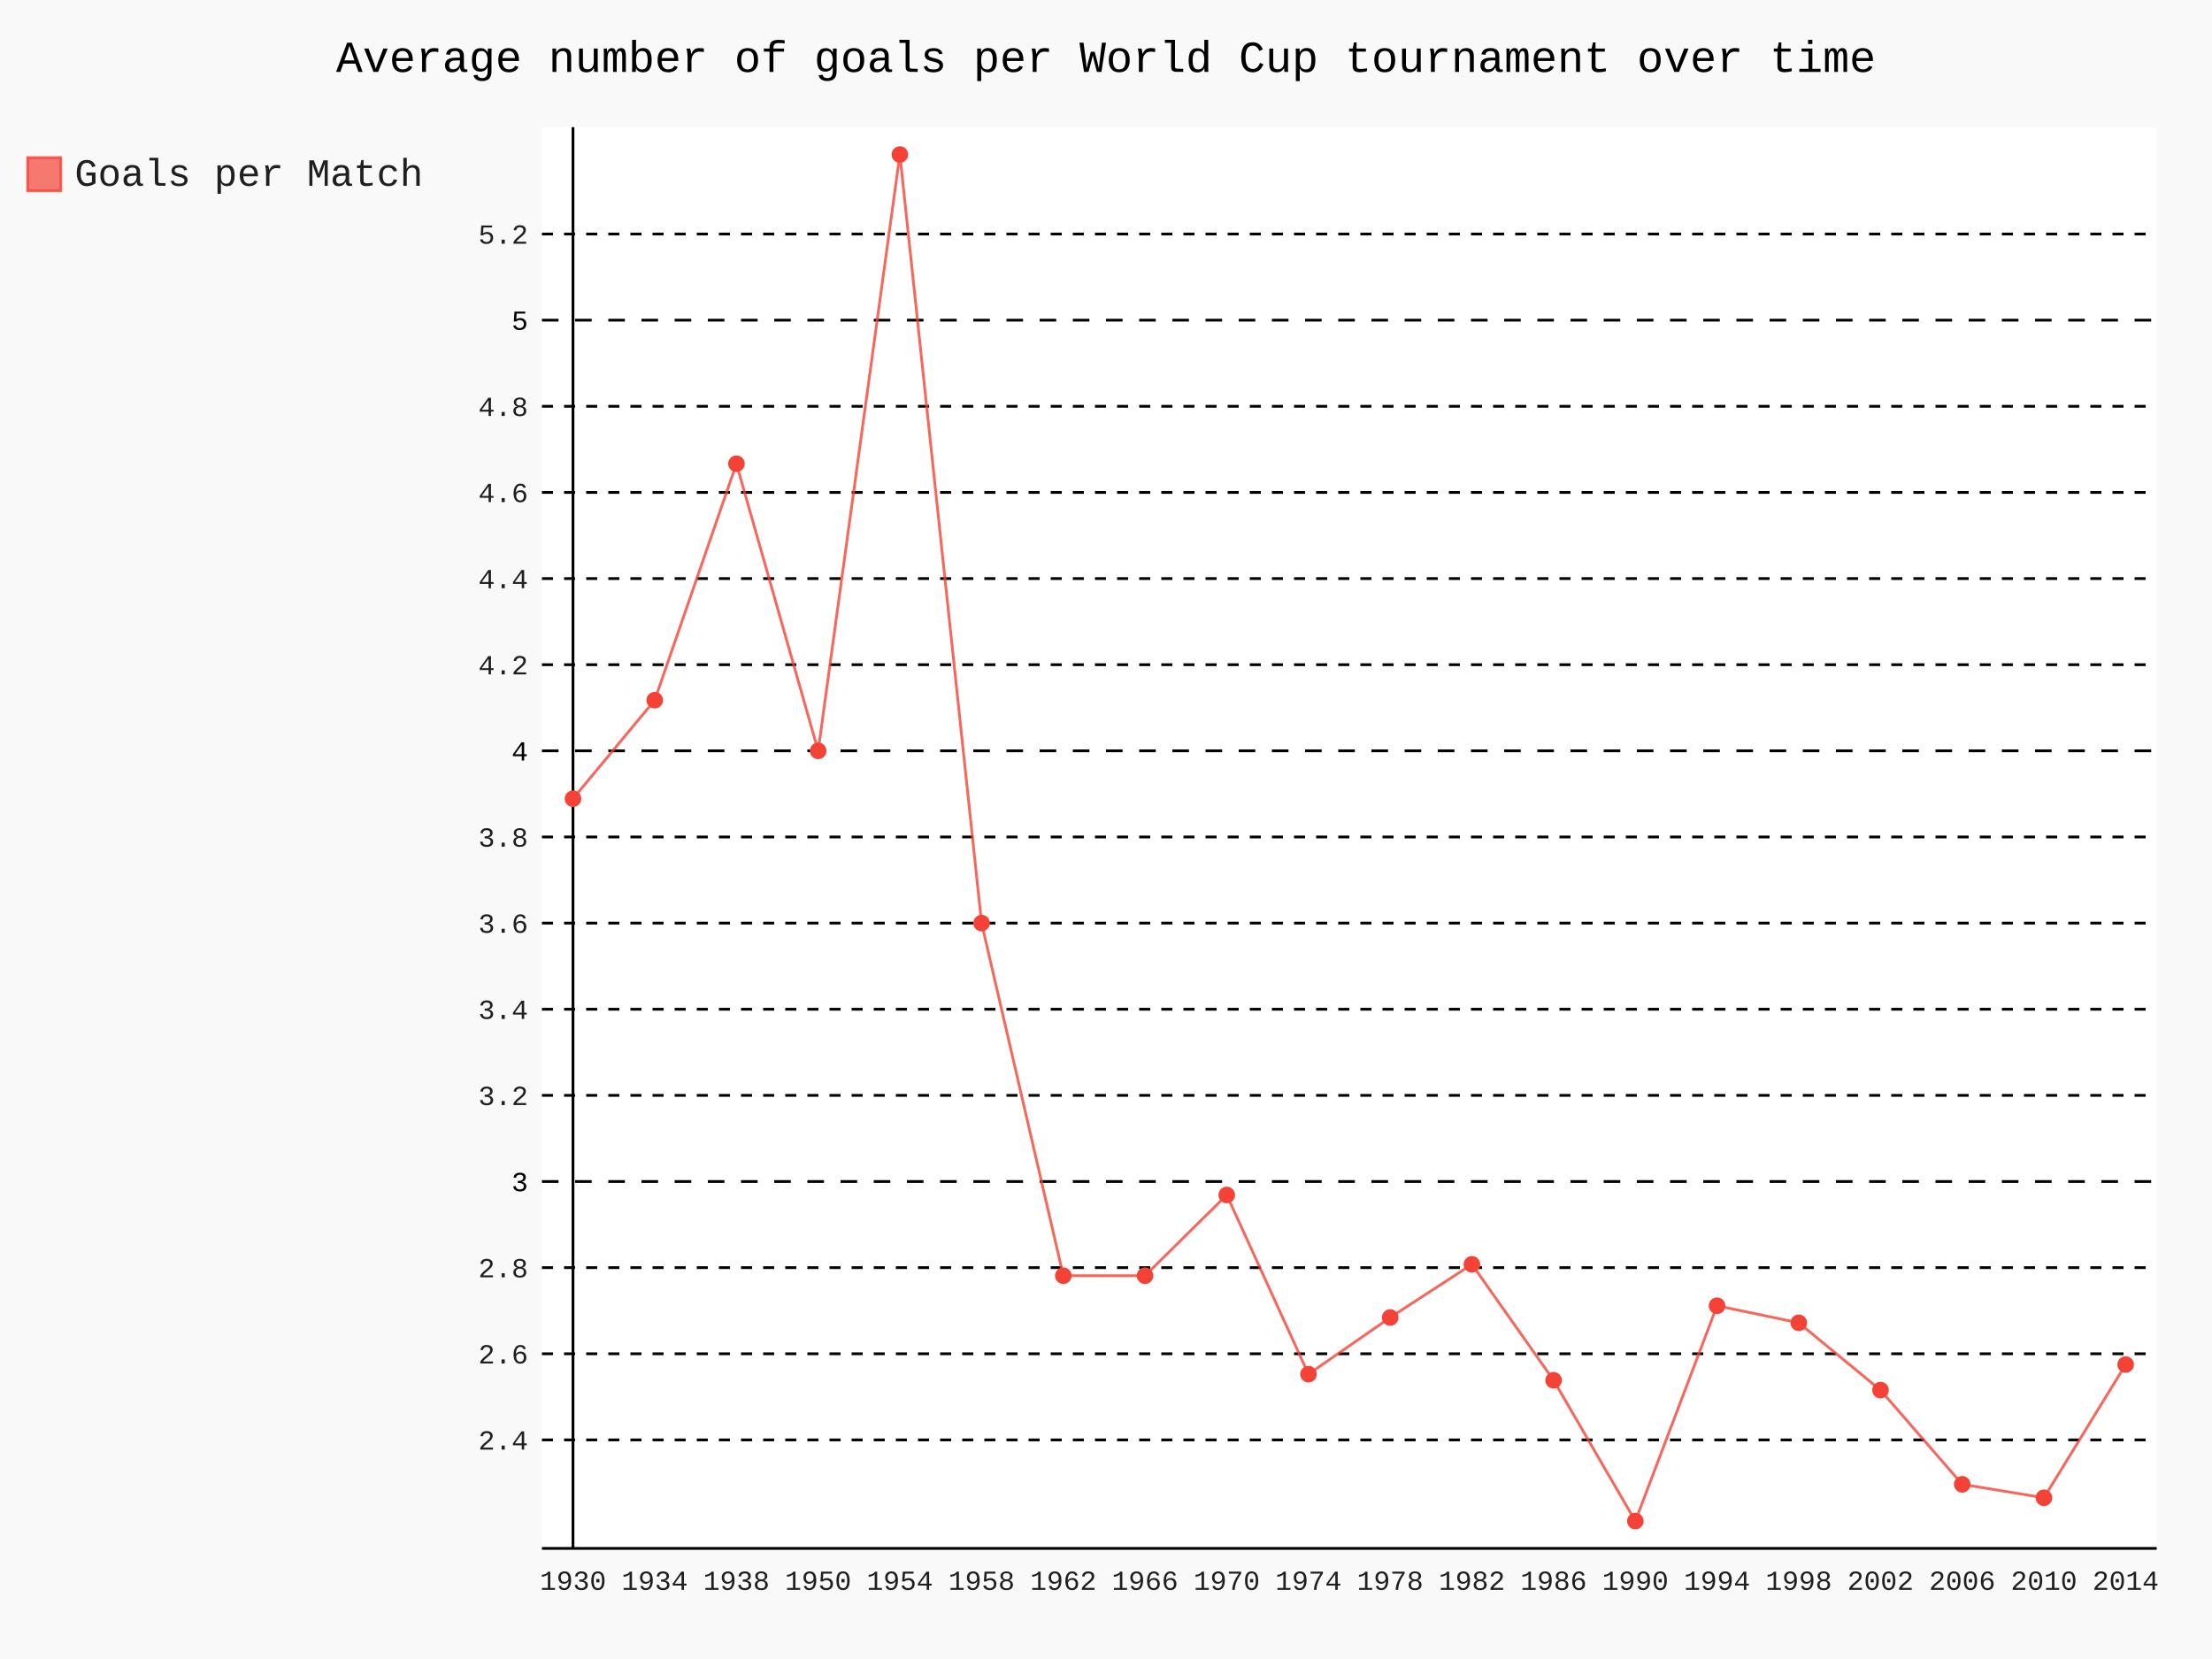
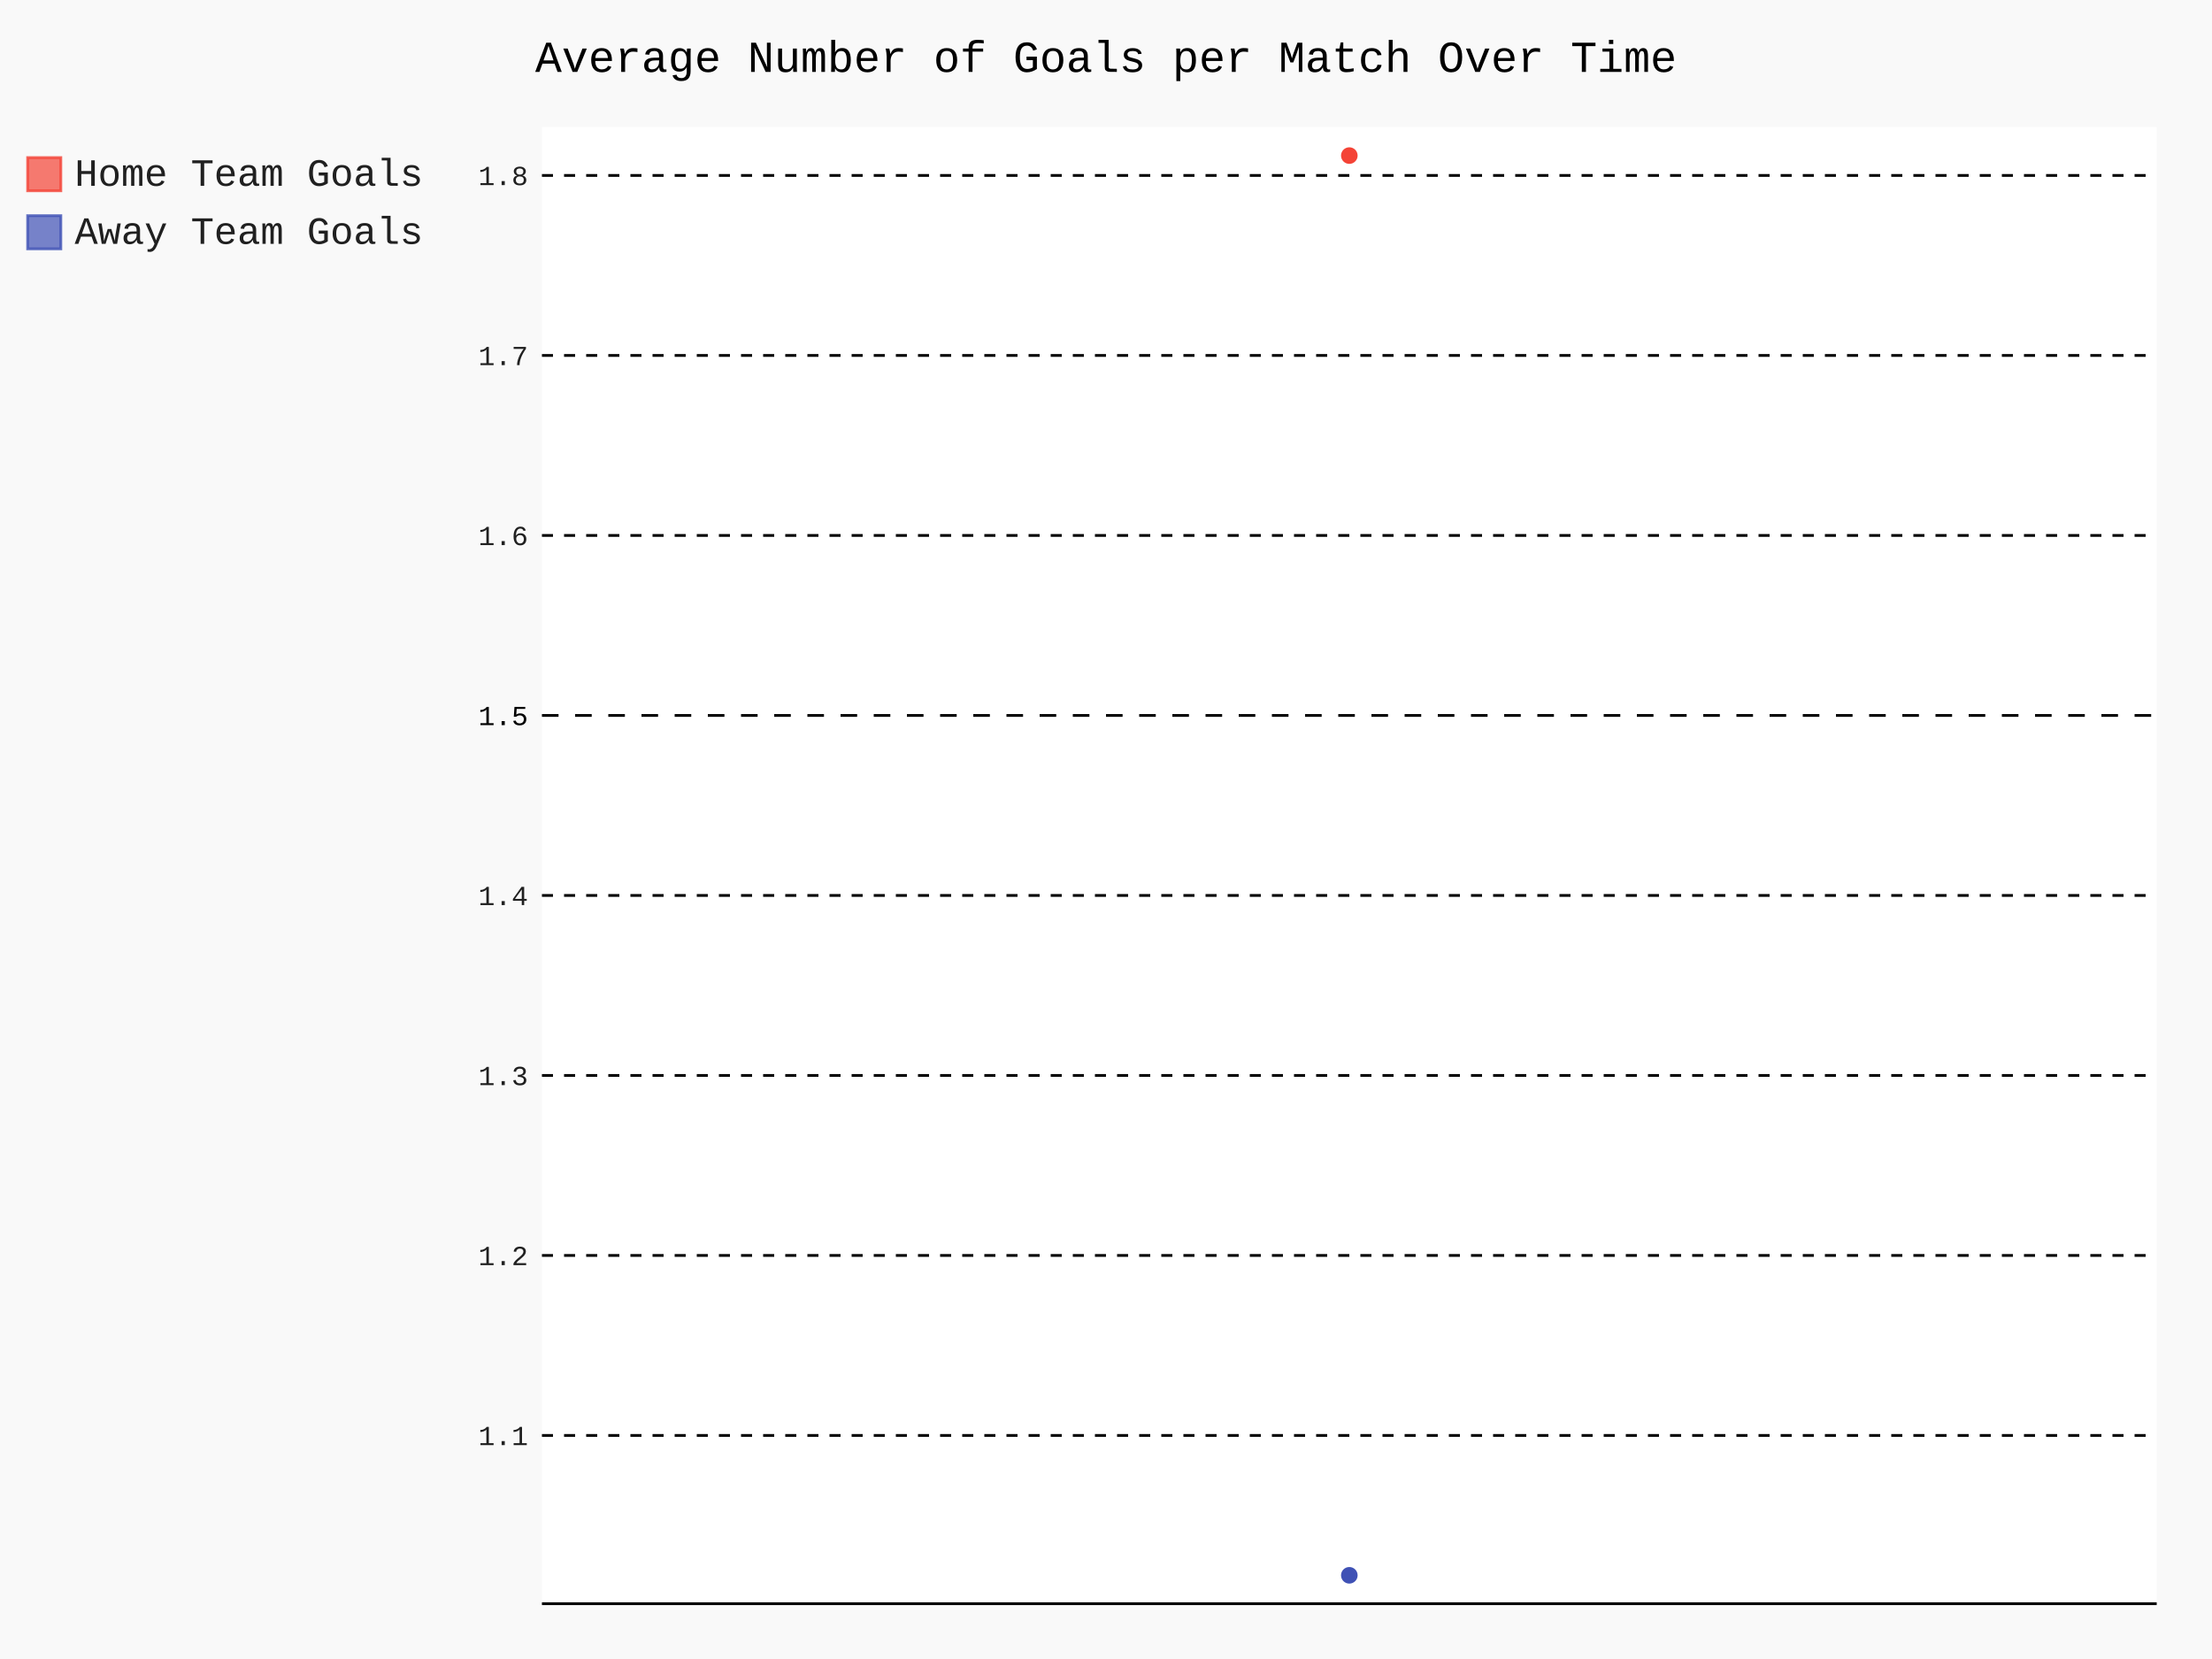
- <svg xmlns="http://www.w3.org/2000/svg" id="chart-b522d83d-181e-4978-8ea9-1efbc7f36c9d" class="pygal-chart" viewBox="0 0 800 600">
+ <svg xmlns="http://www.w3.org/2000/svg" id="chart-c88adc62-1ec0-41da-a7bd-957c8f6e4716" class="pygal-chart" viewBox="0 0 800 600">
  <defs>
-     <style type="text/css">#chart-b522d83d-181e-4978-8ea9-1efbc7f36c9d{-webkit-user-select:none;-webkit-font-smoothing:antialiased;font-family:Consolas,"Liberation Mono",Menlo,Courier,monospace}#chart-b522d83d-181e-4978-8ea9-1efbc7f36c9d .title{font-family:Consolas,"Liberation Mono",Menlo,Courier,monospace;font-size:16px}#chart-b522d83d-181e-4978-8ea9-1efbc7f36c9d .legends .legend text{font-family:Consolas,"Liberation Mono",Menlo,Courier,monospace;font-size:14px}#chart-b522d83d-181e-4978-8ea9-1efbc7f36c9d .axis text{font-family:Consolas,"Liberation Mono",Menlo,Courier,monospace;font-size:10px}#chart-b522d83d-181e-4978-8ea9-1efbc7f36c9d .axis text.major{font-family:Consolas,"Liberation Mono",Menlo,Courier,monospace;font-size:10px}#chart-b522d83d-181e-4978-8ea9-1efbc7f36c9d .text-overlay text.value{font-family:Consolas,"Liberation Mono",Menlo,Courier,monospace;font-size:16px}#chart-b522d83d-181e-4978-8ea9-1efbc7f36c9d .text-overlay text.label{font-family:Consolas,"Liberation Mono",Menlo,Courier,monospace;font-size:10px}#chart-b522d83d-181e-4978-8ea9-1efbc7f36c9d .tooltip{font-family:Consolas,"Liberation Mono",Menlo,Courier,monospace;font-size:14px}#chart-b522d83d-181e-4978-8ea9-1efbc7f36c9d text.no_data{font-family:Consolas,"Liberation Mono",Menlo,Courier,monospace;font-size:64px}
- #chart-b522d83d-181e-4978-8ea9-1efbc7f36c9d{background-color:rgba(249,249,249,1)}#chart-b522d83d-181e-4978-8ea9-1efbc7f36c9d path,#chart-b522d83d-181e-4978-8ea9-1efbc7f36c9d line,#chart-b522d83d-181e-4978-8ea9-1efbc7f36c9d rect,#chart-b522d83d-181e-4978-8ea9-1efbc7f36c9d circle{-webkit-transition:150ms;-moz-transition:150ms;transition:150ms}#chart-b522d83d-181e-4978-8ea9-1efbc7f36c9d .graph &gt; .background{fill:rgba(249,249,249,1)}#chart-b522d83d-181e-4978-8ea9-1efbc7f36c9d .plot &gt; .background{fill:rgba(255,255,255,1)}#chart-b522d83d-181e-4978-8ea9-1efbc7f36c9d .graph{fill:rgba(0,0,0,.87)}#chart-b522d83d-181e-4978-8ea9-1efbc7f36c9d text.no_data{fill:rgba(0,0,0,1)}#chart-b522d83d-181e-4978-8ea9-1efbc7f36c9d .title{fill:rgba(0,0,0,1)}#chart-b522d83d-181e-4978-8ea9-1efbc7f36c9d .legends .legend text{fill:rgba(0,0,0,.87)}#chart-b522d83d-181e-4978-8ea9-1efbc7f36c9d .legends .legend:hover text{fill:rgba(0,0,0,1)}#chart-b522d83d-181e-4978-8ea9-1efbc7f36c9d .axis .line{stroke:rgba(0,0,0,1)}#chart-b522d83d-181e-4978-8ea9-1efbc7f36c9d .axis .guide.line{stroke:rgba(0,0,0,.54)}#chart-b522d83d-181e-4978-8ea9-1efbc7f36c9d .axis .major.line{stroke:rgba(0,0,0,.87)}#chart-b522d83d-181e-4978-8ea9-1efbc7f36c9d .axis text.major{fill:rgba(0,0,0,1)}#chart-b522d83d-181e-4978-8ea9-1efbc7f36c9d .axis.y .guides:hover .guide.line,#chart-b522d83d-181e-4978-8ea9-1efbc7f36c9d .line-graph .axis.x .guides:hover .guide.line,#chart-b522d83d-181e-4978-8ea9-1efbc7f36c9d .stackedline-graph .axis.x .guides:hover .guide.line,#chart-b522d83d-181e-4978-8ea9-1efbc7f36c9d .xy-graph .axis.x .guides:hover .guide.line{stroke:rgba(0,0,0,1)}#chart-b522d83d-181e-4978-8ea9-1efbc7f36c9d .axis .guides:hover text{fill:rgba(0,0,0,1)}#chart-b522d83d-181e-4978-8ea9-1efbc7f36c9d .reactive{fill-opacity:.7;stroke-opacity:.8;stroke-width:1}#chart-b522d83d-181e-4978-8ea9-1efbc7f36c9d .ci{stroke:rgba(0,0,0,.87)}#chart-b522d83d-181e-4978-8ea9-1efbc7f36c9d .reactive.active,#chart-b522d83d-181e-4978-8ea9-1efbc7f36c9d .active .reactive{fill-opacity:.8;stroke-opacity:.9;stroke-width:4}#chart-b522d83d-181e-4978-8ea9-1efbc7f36c9d .ci .reactive.active{stroke-width:1.5}#chart-b522d83d-181e-4978-8ea9-1efbc7f36c9d .series text{fill:rgba(0,0,0,1)}#chart-b522d83d-181e-4978-8ea9-1efbc7f36c9d .tooltip rect{fill:rgba(255,255,255,1);stroke:rgba(0,0,0,1);-webkit-transition:opacity 150ms;-moz-transition:opacity 150ms;transition:opacity 150ms}#chart-b522d83d-181e-4978-8ea9-1efbc7f36c9d .tooltip .label{fill:rgba(0,0,0,.87)}#chart-b522d83d-181e-4978-8ea9-1efbc7f36c9d .tooltip .label{fill:rgba(0,0,0,.87)}#chart-b522d83d-181e-4978-8ea9-1efbc7f36c9d .tooltip .legend{font-size:.8em;fill:rgba(0,0,0,.54)}#chart-b522d83d-181e-4978-8ea9-1efbc7f36c9d .tooltip .x_label{font-size:.6em;fill:rgba(0,0,0,1)}#chart-b522d83d-181e-4978-8ea9-1efbc7f36c9d .tooltip .xlink{font-size:.5em;text-decoration:underline}#chart-b522d83d-181e-4978-8ea9-1efbc7f36c9d .tooltip .value{font-size:1.5em}#chart-b522d83d-181e-4978-8ea9-1efbc7f36c9d .bound{font-size:.5em}#chart-b522d83d-181e-4978-8ea9-1efbc7f36c9d .max-value{font-size:.75em;fill:rgba(0,0,0,.54)}#chart-b522d83d-181e-4978-8ea9-1efbc7f36c9d .map-element{fill:rgba(255,255,255,1);stroke:rgba(0,0,0,.54) !important}#chart-b522d83d-181e-4978-8ea9-1efbc7f36c9d .map-element .reactive{fill-opacity:inherit;stroke-opacity:inherit}#chart-b522d83d-181e-4978-8ea9-1efbc7f36c9d .color-0,#chart-b522d83d-181e-4978-8ea9-1efbc7f36c9d .color-0 a:visited{stroke:#F44336;fill:#F44336}#chart-b522d83d-181e-4978-8ea9-1efbc7f36c9d .text-overlay .color-0 text{fill:black}
- #chart-b522d83d-181e-4978-8ea9-1efbc7f36c9d text.no_data{text-anchor:middle}#chart-b522d83d-181e-4978-8ea9-1efbc7f36c9d .guide.line{fill:none}#chart-b522d83d-181e-4978-8ea9-1efbc7f36c9d .centered{text-anchor:middle}#chart-b522d83d-181e-4978-8ea9-1efbc7f36c9d .title{text-anchor:middle}#chart-b522d83d-181e-4978-8ea9-1efbc7f36c9d .legends .legend text{fill-opacity:1}#chart-b522d83d-181e-4978-8ea9-1efbc7f36c9d .axis.x text{text-anchor:middle}#chart-b522d83d-181e-4978-8ea9-1efbc7f36c9d .axis.x:not(.web) text[transform]{text-anchor:start}#chart-b522d83d-181e-4978-8ea9-1efbc7f36c9d .axis.x:not(.web) text[transform].backwards{text-anchor:end}#chart-b522d83d-181e-4978-8ea9-1efbc7f36c9d .axis.y text{text-anchor:end}#chart-b522d83d-181e-4978-8ea9-1efbc7f36c9d .axis.y text[transform].backwards{text-anchor:start}#chart-b522d83d-181e-4978-8ea9-1efbc7f36c9d .axis.y2 text{text-anchor:start}#chart-b522d83d-181e-4978-8ea9-1efbc7f36c9d .axis.y2 text[transform].backwards{text-anchor:end}#chart-b522d83d-181e-4978-8ea9-1efbc7f36c9d .axis .guide.line{stroke-dasharray:4,4;stroke:black}#chart-b522d83d-181e-4978-8ea9-1efbc7f36c9d .axis .major.guide.line{stroke-dasharray:6,6;stroke:black}#chart-b522d83d-181e-4978-8ea9-1efbc7f36c9d .horizontal .axis.y .guide.line,#chart-b522d83d-181e-4978-8ea9-1efbc7f36c9d .horizontal .axis.y2 .guide.line,#chart-b522d83d-181e-4978-8ea9-1efbc7f36c9d .vertical .axis.x .guide.line{opacity:0}#chart-b522d83d-181e-4978-8ea9-1efbc7f36c9d .horizontal .axis.always_show .guide.line,#chart-b522d83d-181e-4978-8ea9-1efbc7f36c9d .vertical .axis.always_show .guide.line{opacity:1 !important}#chart-b522d83d-181e-4978-8ea9-1efbc7f36c9d .axis.y .guides:hover .guide.line,#chart-b522d83d-181e-4978-8ea9-1efbc7f36c9d .axis.y2 .guides:hover .guide.line,#chart-b522d83d-181e-4978-8ea9-1efbc7f36c9d .axis.x .guides:hover .guide.line{opacity:1}#chart-b522d83d-181e-4978-8ea9-1efbc7f36c9d .axis .guides:hover text{opacity:1}#chart-b522d83d-181e-4978-8ea9-1efbc7f36c9d .nofill{fill:none}#chart-b522d83d-181e-4978-8ea9-1efbc7f36c9d .subtle-fill{fill-opacity:.2}#chart-b522d83d-181e-4978-8ea9-1efbc7f36c9d .dot{stroke-width:1px;fill-opacity:1;stroke-opacity:1}#chart-b522d83d-181e-4978-8ea9-1efbc7f36c9d .dot.active{stroke-width:5px}#chart-b522d83d-181e-4978-8ea9-1efbc7f36c9d .dot.negative{fill:transparent}#chart-b522d83d-181e-4978-8ea9-1efbc7f36c9d text,#chart-b522d83d-181e-4978-8ea9-1efbc7f36c9d tspan{stroke:none !important}#chart-b522d83d-181e-4978-8ea9-1efbc7f36c9d .series text.active{opacity:1}#chart-b522d83d-181e-4978-8ea9-1efbc7f36c9d .tooltip rect{fill-opacity:.95;stroke-width:.5}#chart-b522d83d-181e-4978-8ea9-1efbc7f36c9d .tooltip text{fill-opacity:1}#chart-b522d83d-181e-4978-8ea9-1efbc7f36c9d .showable{visibility:hidden}#chart-b522d83d-181e-4978-8ea9-1efbc7f36c9d .showable.shown{visibility:visible}#chart-b522d83d-181e-4978-8ea9-1efbc7f36c9d .gauge-background{fill:rgba(229,229,229,1);stroke:none}#chart-b522d83d-181e-4978-8ea9-1efbc7f36c9d .bg-lines{stroke:rgba(249,249,249,1);stroke-width:2px}</style>
+     <style type="text/css">#chart-c88adc62-1ec0-41da-a7bd-957c8f6e4716{-webkit-user-select:none;-webkit-font-smoothing:antialiased;font-family:Consolas,"Liberation Mono",Menlo,Courier,monospace}#chart-c88adc62-1ec0-41da-a7bd-957c8f6e4716 .title{font-family:Consolas,"Liberation Mono",Menlo,Courier,monospace;font-size:16px}#chart-c88adc62-1ec0-41da-a7bd-957c8f6e4716 .legends .legend text{font-family:Consolas,"Liberation Mono",Menlo,Courier,monospace;font-size:14px}#chart-c88adc62-1ec0-41da-a7bd-957c8f6e4716 .axis text{font-family:Consolas,"Liberation Mono",Menlo,Courier,monospace;font-size:10px}#chart-c88adc62-1ec0-41da-a7bd-957c8f6e4716 .axis text.major{font-family:Consolas,"Liberation Mono",Menlo,Courier,monospace;font-size:10px}#chart-c88adc62-1ec0-41da-a7bd-957c8f6e4716 .text-overlay text.value{font-family:Consolas,"Liberation Mono",Menlo,Courier,monospace;font-size:16px}#chart-c88adc62-1ec0-41da-a7bd-957c8f6e4716 .text-overlay text.label{font-family:Consolas,"Liberation Mono",Menlo,Courier,monospace;font-size:10px}#chart-c88adc62-1ec0-41da-a7bd-957c8f6e4716 .tooltip{font-family:Consolas,"Liberation Mono",Menlo,Courier,monospace;font-size:14px}#chart-c88adc62-1ec0-41da-a7bd-957c8f6e4716 text.no_data{font-family:Consolas,"Liberation Mono",Menlo,Courier,monospace;font-size:64px}
+ #chart-c88adc62-1ec0-41da-a7bd-957c8f6e4716{background-color:rgba(249,249,249,1)}#chart-c88adc62-1ec0-41da-a7bd-957c8f6e4716 path,#chart-c88adc62-1ec0-41da-a7bd-957c8f6e4716 line,#chart-c88adc62-1ec0-41da-a7bd-957c8f6e4716 rect,#chart-c88adc62-1ec0-41da-a7bd-957c8f6e4716 circle{-webkit-transition:150ms;-moz-transition:150ms;transition:150ms}#chart-c88adc62-1ec0-41da-a7bd-957c8f6e4716 .graph &gt; .background{fill:rgba(249,249,249,1)}#chart-c88adc62-1ec0-41da-a7bd-957c8f6e4716 .plot &gt; .background{fill:rgba(255,255,255,1)}#chart-c88adc62-1ec0-41da-a7bd-957c8f6e4716 .graph{fill:rgba(0,0,0,.87)}#chart-c88adc62-1ec0-41da-a7bd-957c8f6e4716 text.no_data{fill:rgba(0,0,0,1)}#chart-c88adc62-1ec0-41da-a7bd-957c8f6e4716 .title{fill:rgba(0,0,0,1)}#chart-c88adc62-1ec0-41da-a7bd-957c8f6e4716 .legends .legend text{fill:rgba(0,0,0,.87)}#chart-c88adc62-1ec0-41da-a7bd-957c8f6e4716 .legends .legend:hover text{fill:rgba(0,0,0,1)}#chart-c88adc62-1ec0-41da-a7bd-957c8f6e4716 .axis .line{stroke:rgba(0,0,0,1)}#chart-c88adc62-1ec0-41da-a7bd-957c8f6e4716 .axis .guide.line{stroke:rgba(0,0,0,.54)}#chart-c88adc62-1ec0-41da-a7bd-957c8f6e4716 .axis .major.line{stroke:rgba(0,0,0,.87)}#chart-c88adc62-1ec0-41da-a7bd-957c8f6e4716 .axis text.major{fill:rgba(0,0,0,1)}#chart-c88adc62-1ec0-41da-a7bd-957c8f6e4716 .axis.y .guides:hover .guide.line,#chart-c88adc62-1ec0-41da-a7bd-957c8f6e4716 .line-graph .axis.x .guides:hover .guide.line,#chart-c88adc62-1ec0-41da-a7bd-957c8f6e4716 .stackedline-graph .axis.x .guides:hover .guide.line,#chart-c88adc62-1ec0-41da-a7bd-957c8f6e4716 .xy-graph .axis.x .guides:hover .guide.line{stroke:rgba(0,0,0,1)}#chart-c88adc62-1ec0-41da-a7bd-957c8f6e4716 .axis .guides:hover text{fill:rgba(0,0,0,1)}#chart-c88adc62-1ec0-41da-a7bd-957c8f6e4716 .reactive{fill-opacity:.7;stroke-opacity:.8;stroke-width:1}#chart-c88adc62-1ec0-41da-a7bd-957c8f6e4716 .ci{stroke:rgba(0,0,0,.87)}#chart-c88adc62-1ec0-41da-a7bd-957c8f6e4716 .reactive.active,#chart-c88adc62-1ec0-41da-a7bd-957c8f6e4716 .active .reactive{fill-opacity:.8;stroke-opacity:.9;stroke-width:4}#chart-c88adc62-1ec0-41da-a7bd-957c8f6e4716 .ci .reactive.active{stroke-width:1.5}#chart-c88adc62-1ec0-41da-a7bd-957c8f6e4716 .series text{fill:rgba(0,0,0,1)}#chart-c88adc62-1ec0-41da-a7bd-957c8f6e4716 .tooltip rect{fill:rgba(255,255,255,1);stroke:rgba(0,0,0,1);-webkit-transition:opacity 150ms;-moz-transition:opacity 150ms;transition:opacity 150ms}#chart-c88adc62-1ec0-41da-a7bd-957c8f6e4716 .tooltip .label{fill:rgba(0,0,0,.87)}#chart-c88adc62-1ec0-41da-a7bd-957c8f6e4716 .tooltip .label{fill:rgba(0,0,0,.87)}#chart-c88adc62-1ec0-41da-a7bd-957c8f6e4716 .tooltip .legend{font-size:.8em;fill:rgba(0,0,0,.54)}#chart-c88adc62-1ec0-41da-a7bd-957c8f6e4716 .tooltip .x_label{font-size:.6em;fill:rgba(0,0,0,1)}#chart-c88adc62-1ec0-41da-a7bd-957c8f6e4716 .tooltip .xlink{font-size:.5em;text-decoration:underline}#chart-c88adc62-1ec0-41da-a7bd-957c8f6e4716 .tooltip .value{font-size:1.5em}#chart-c88adc62-1ec0-41da-a7bd-957c8f6e4716 .bound{font-size:.5em}#chart-c88adc62-1ec0-41da-a7bd-957c8f6e4716 .max-value{font-size:.75em;fill:rgba(0,0,0,.54)}#chart-c88adc62-1ec0-41da-a7bd-957c8f6e4716 .map-element{fill:rgba(255,255,255,1);stroke:rgba(0,0,0,.54) !important}#chart-c88adc62-1ec0-41da-a7bd-957c8f6e4716 .map-element .reactive{fill-opacity:inherit;stroke-opacity:inherit}#chart-c88adc62-1ec0-41da-a7bd-957c8f6e4716 .color-0,#chart-c88adc62-1ec0-41da-a7bd-957c8f6e4716 .color-0 a:visited{stroke:#F44336;fill:#F44336}#chart-c88adc62-1ec0-41da-a7bd-957c8f6e4716 .color-1,#chart-c88adc62-1ec0-41da-a7bd-957c8f6e4716 .color-1 a:visited{stroke:#3F51B5;fill:#3F51B5}#chart-c88adc62-1ec0-41da-a7bd-957c8f6e4716 .text-overlay .color-0 text{fill:black}#chart-c88adc62-1ec0-41da-a7bd-957c8f6e4716 .text-overlay .color-1 text{fill:black}
+ #chart-c88adc62-1ec0-41da-a7bd-957c8f6e4716 text.no_data{text-anchor:middle}#chart-c88adc62-1ec0-41da-a7bd-957c8f6e4716 .guide.line{fill:none}#chart-c88adc62-1ec0-41da-a7bd-957c8f6e4716 .centered{text-anchor:middle}#chart-c88adc62-1ec0-41da-a7bd-957c8f6e4716 .title{text-anchor:middle}#chart-c88adc62-1ec0-41da-a7bd-957c8f6e4716 .legends .legend text{fill-opacity:1}#chart-c88adc62-1ec0-41da-a7bd-957c8f6e4716 .axis.x text{text-anchor:middle}#chart-c88adc62-1ec0-41da-a7bd-957c8f6e4716 .axis.x:not(.web) text[transform]{text-anchor:start}#chart-c88adc62-1ec0-41da-a7bd-957c8f6e4716 .axis.x:not(.web) text[transform].backwards{text-anchor:end}#chart-c88adc62-1ec0-41da-a7bd-957c8f6e4716 .axis.y text{text-anchor:end}#chart-c88adc62-1ec0-41da-a7bd-957c8f6e4716 .axis.y text[transform].backwards{text-anchor:start}#chart-c88adc62-1ec0-41da-a7bd-957c8f6e4716 .axis.y2 text{text-anchor:start}#chart-c88adc62-1ec0-41da-a7bd-957c8f6e4716 .axis.y2 text[transform].backwards{text-anchor:end}#chart-c88adc62-1ec0-41da-a7bd-957c8f6e4716 .axis .guide.line{stroke-dasharray:4,4;stroke:black}#chart-c88adc62-1ec0-41da-a7bd-957c8f6e4716 .axis .major.guide.line{stroke-dasharray:6,6;stroke:black}#chart-c88adc62-1ec0-41da-a7bd-957c8f6e4716 .horizontal .axis.y .guide.line,#chart-c88adc62-1ec0-41da-a7bd-957c8f6e4716 .horizontal .axis.y2 .guide.line,#chart-c88adc62-1ec0-41da-a7bd-957c8f6e4716 .vertical .axis.x .guide.line{opacity:0}#chart-c88adc62-1ec0-41da-a7bd-957c8f6e4716 .horizontal .axis.always_show .guide.line,#chart-c88adc62-1ec0-41da-a7bd-957c8f6e4716 .vertical .axis.always_show .guide.line{opacity:1 !important}#chart-c88adc62-1ec0-41da-a7bd-957c8f6e4716 .axis.y .guides:hover .guide.line,#chart-c88adc62-1ec0-41da-a7bd-957c8f6e4716 .axis.y2 .guides:hover .guide.line,#chart-c88adc62-1ec0-41da-a7bd-957c8f6e4716 .axis.x .guides:hover .guide.line{opacity:1}#chart-c88adc62-1ec0-41da-a7bd-957c8f6e4716 .axis .guides:hover text{opacity:1}#chart-c88adc62-1ec0-41da-a7bd-957c8f6e4716 .nofill{fill:none}#chart-c88adc62-1ec0-41da-a7bd-957c8f6e4716 .subtle-fill{fill-opacity:.2}#chart-c88adc62-1ec0-41da-a7bd-957c8f6e4716 .dot{stroke-width:1px;fill-opacity:1;stroke-opacity:1}#chart-c88adc62-1ec0-41da-a7bd-957c8f6e4716 .dot.active{stroke-width:5px}#chart-c88adc62-1ec0-41da-a7bd-957c8f6e4716 .dot.negative{fill:transparent}#chart-c88adc62-1ec0-41da-a7bd-957c8f6e4716 text,#chart-c88adc62-1ec0-41da-a7bd-957c8f6e4716 tspan{stroke:none !important}#chart-c88adc62-1ec0-41da-a7bd-957c8f6e4716 .series text.active{opacity:1}#chart-c88adc62-1ec0-41da-a7bd-957c8f6e4716 .tooltip rect{fill-opacity:.95;stroke-width:.5}#chart-c88adc62-1ec0-41da-a7bd-957c8f6e4716 .tooltip text{fill-opacity:1}#chart-c88adc62-1ec0-41da-a7bd-957c8f6e4716 .showable{visibility:hidden}#chart-c88adc62-1ec0-41da-a7bd-957c8f6e4716 .showable.shown{visibility:visible}#chart-c88adc62-1ec0-41da-a7bd-957c8f6e4716 .gauge-background{fill:rgba(229,229,229,1);stroke:none}#chart-c88adc62-1ec0-41da-a7bd-957c8f6e4716 .bg-lines{stroke:rgba(249,249,249,1);stroke-width:2px}</style>
  </defs>
  <g class="graph line-graph vertical">
    <rect x="0" y="0" width="800" height="600" class="background" />
    <g transform="translate(196, 46)" class="plot">
-       <rect x="0" y="0" width="584.0" height="514" class="background" />
+       <rect x="0" y="0" width="584.0" height="534" class="background" />
      <g class="axis y always_show">
-         <path d="M0 514 h584" class="line" />
+         <path d="M0 534 h584" class="line" />
        <g class="guides">
-           <path d="M0 474.761 h584" class="guide line" />
-           <text x="-5" y="478.261" class="">2.4</text>
+           <path d="M0 473.149 h584" class="guide line" />
+           <text x="-5" y="476.649" class="">1.1</text>
        </g>
        <g class="guides">
-           <path d="M0 443.61 h584" class="guide line" />
-           <text x="-5" y="447.11" class="">2.6</text>
+           <path d="M0 408.049 h584" class="guide line" />
+           <text x="-5" y="411.549" class="">1.2</text>
        </g>
        <g class="guides">
-           <path d="M0 412.458 h584" class="guide line" />
-           <text x="-5" y="415.958" class="">2.8</text>
+           <path d="M0 342.95 h584" class="guide line" />
+           <text x="-5" y="346.45" class="">1.3</text>
        </g>
        <g class="guides">
-           <path d="M0 381.307 h584" class="major guide line" />
-           <text x="-5" y="384.807" class="major">3</text>
+           <path d="M0 277.85 h584" class="guide line" />
+           <text x="-5" y="281.35" class="">1.4</text>
        </g>
        <g class="guides">
-           <path d="M0 350.155 h584" class="guide line" />
-           <text x="-5" y="353.655" class="">3.2</text>
+           <path d="M0 212.75 h584" class="major guide line" />
+           <text x="-5" y="216.25" class="major">1.5</text>
        </g>
        <g class="guides">
-           <path d="M0 319.003 h584" class="guide line" />
-           <text x="-5" y="322.503" class="">3.4</text>
+           <path d="M0 147.651 h584" class="guide line" />
+           <text x="-5" y="151.151" class="">1.6</text>
        </g>
        <g class="guides">
-           <path d="M0 287.852 h584" class="guide line" />
-           <text x="-5" y="291.352" class="">3.6</text>
+           <path d="M0 82.551 h584" class="guide line" />
+           <text x="-5" y="86.051" class="">1.7</text>
        </g>
        <g class="guides">
-           <path d="M0 256.7 h584" class="guide line" />
-           <text x="-5" y="260.2" class="">3.8</text>
-         </g>
-         <g class="guides">
-           <path d="M0 225.549 h584" class="major guide line" />
-           <text x="-5" y="229.049" class="major">4</text>
-         </g>
-         <g class="guides">
-           <path d="M0 194.397 h584" class="guide line" />
-           <text x="-5" y="197.897" class="">4.2</text>
-         </g>
-         <g class="guides">
-           <path d="M0 163.246 h584" class="guide line" />
-           <text x="-5" y="166.746" class="">4.4</text>
-         </g>
-         <g class="guides">
-           <path d="M0 132.094 h584" class="guide line" />
-           <text x="-5" y="135.594" class="">4.6</text>
-         </g>
-         <g class="guides">
-           <path d="M0 100.943 h584" class="guide line" />
-           <text x="-5" y="104.443" class="">4.8</text>
-         </g>
-         <g class="guides">
-           <path d="M0 69.791 h584" class="major guide line" />
-           <text x="-5" y="73.291" class="major">5</text>
-         </g>
-         <g class="guides">
-           <path d="M0 38.64 h584" class="guide line" />
-           <text x="-5" y="42.14" class="">5.2</text>
+           <path d="M0 17.452 h584" class="guide line" />
+           <text x="-5" y="20.952" class="">1.8</text>
        </g>
      </g>
-       <g class="axis x">
-         <g class="guides">
-           <path d="M11.231 0 v514" class="line" />
-           <text x="11.231" y="529.0" class="">1930</text>
-         </g>
-         <g class="guides">
-           <path d="M40.785 0 v514" class="guide line" />
-           <text x="40.785" y="529.0" class="">1934</text>
-         </g>
-         <g class="guides">
-           <path d="M70.34 0 v514" class="guide line" />
-           <text x="70.34" y="529.0" class="">1938</text>
-         </g>
-         <g class="guides">
-           <path d="M99.895 0 v514" class="guide line" />
-           <text x="99.895" y="529.0" class="">1950</text>
-         </g>
-         <g class="guides">
-           <path d="M129.449 0 v514" class="guide line" />
-           <text x="129.449" y="529.0" class="">1954</text>
-         </g>
-         <g class="guides">
-           <path d="M159.004 0 v514" class="guide line" />
-           <text x="159.004" y="529.0" class="">1958</text>
-         </g>
-         <g class="guides">
-           <path d="M188.559 0 v514" class="guide line" />
-           <text x="188.559" y="529.0" class="">1962</text>
-         </g>
-         <g class="guides">
-           <path d="M218.113 0 v514" class="guide line" />
-           <text x="218.113" y="529.0" class="">1966</text>
-         </g>
-         <g class="guides">
-           <path d="M247.668 0 v514" class="guide line" />
-           <text x="247.668" y="529.0" class="">1970</text>
-         </g>
-         <g class="guides">
-           <path d="M277.223 0 v514" class="guide line" />
-           <text x="277.223" y="529.0" class="">1974</text>
-         </g>
-         <g class="guides">
-           <path d="M306.777 0 v514" class="guide line" />
-           <text x="306.777" y="529.0" class="">1978</text>
-         </g>
-         <g class="guides">
-           <path d="M336.332 0 v514" class="guide line" />
-           <text x="336.332" y="529.0" class="">1982</text>
-         </g>
-         <g class="guides">
-           <path d="M365.887 0 v514" class="guide line" />
-           <text x="365.887" y="529.0" class="">1986</text>
-         </g>
-         <g class="guides">
-           <path d="M395.441 0 v514" class="guide line" />
-           <text x="395.441" y="529.0" class="">1990</text>
-         </g>
-         <g class="guides">
-           <path d="M424.996 0 v514" class="guide line" />
-           <text x="424.996" y="529.0" class="">1994</text>
-         </g>
-         <g class="guides">
-           <path d="M454.551 0 v514" class="guide line" />
-           <text x="454.551" y="529.0" class="">1998</text>
-         </g>
-         <g class="guides">
-           <path d="M484.105 0 v514" class="guide line" />
-           <text x="484.105" y="529.0" class="">2002</text>
-         </g>
-         <g class="guides">
-           <path d="M513.66 0 v514" class="guide line" />
-           <text x="513.66" y="529.0" class="">2006</text>
-         </g>
-         <g class="guides">
-           <path d="M543.215 0 v514" class="guide line" />
-           <text x="543.215" y="529.0" class="">2010</text>
-         </g>
-         <g class="guides">
-           <path d="M572.769 0 v514" class="guide line" />
-           <text x="572.769" y="529.0" class="">2014</text>
-         </g>
-       </g>
-       <g class="series serie-0 color-0">
-         <path d="M11.231 242.855 L40.785 207.225 70.34 121.711 99.895 225.549 129.449 9.885 159.004 287.852 188.559 415.378 218.113 415.378 247.668 386.174 277.223 450.988 306.777 430.493 336.332 411.26 365.887 453.195 395.441 504.115 424.996 426.237 454.551 432.414 484.105 456.752 513.66 490.824 543.215 495.691 572.769 447.503" class="line reactive nofill" />
-       </g>
+       <g class="series serie-0 color-0" />
+       <g class="series serie-1 color-1" />
    </g>
    <g class="titles">
-       <text x="400.0" y="26" class="title plot_title">Average number of goals per World Cup tournament over time</text>
+       <text x="400.0" y="26" class="title plot_title">Average Number of Goals per Match Over Time</text>
    </g>
    <g transform="translate(196, 46)" class="plot overlay">
      <g class="series serie-0 color-0">
        <g class="dots">
-           <circle cx="11.231" cy="242.855" r="2.5" class="dot reactive tooltip-trigger" />
+           <circle cx="292.0" cy="10.269" r="2.5" class="dot reactive tooltip-trigger" />
        </g>
+       </g>
+       <g class="series serie-1 color-1">
        <g class="dots">
-           <circle cx="40.785" cy="207.225" r="2.5" class="dot reactive tooltip-trigger" />
-         </g>
-         <g class="dots">
-           <circle cx="70.34" cy="121.711" r="2.5" class="dot reactive tooltip-trigger" />
-         </g>
-         <g class="dots">
-           <circle cx="99.895" cy="225.549" r="2.5" class="dot reactive tooltip-trigger" />
-         </g>
-         <g class="dots">
-           <circle cx="129.449" cy="9.885" r="2.5" class="dot reactive tooltip-trigger" />
-         </g>
-         <g class="dots">
-           <circle cx="159.004" cy="287.852" r="2.5" class="dot reactive tooltip-trigger" />
-         </g>
-         <g class="dots">
-           <circle cx="188.559" cy="415.378" r="2.5" class="dot reactive tooltip-trigger" />
-         </g>
-         <g class="dots">
-           <circle cx="218.113" cy="415.378" r="2.5" class="dot reactive tooltip-trigger" />
-         </g>
-         <g class="dots">
-           <circle cx="247.668" cy="386.174" r="2.5" class="dot reactive tooltip-trigger" />
-         </g>
-         <g class="dots">
-           <circle cx="277.223" cy="450.988" r="2.5" class="dot reactive tooltip-trigger" />
-         </g>
-         <g class="dots">
-           <circle cx="306.777" cy="430.493" r="2.5" class="dot reactive tooltip-trigger" />
-         </g>
-         <g class="dots">
-           <circle cx="336.332" cy="411.26" r="2.5" class="dot reactive tooltip-trigger" />
-         </g>
-         <g class="dots">
-           <circle cx="365.887" cy="453.195" r="2.5" class="dot reactive tooltip-trigger" />
-         </g>
-         <g class="dots">
-           <circle cx="395.441" cy="504.115" r="2.5" class="dot reactive tooltip-trigger" />
-         </g>
-         <g class="dots">
-           <circle cx="424.996" cy="426.237" r="2.5" class="dot reactive tooltip-trigger" />
-         </g>
-         <g class="dots">
-           <circle cx="454.551" cy="432.414" r="2.5" class="dot reactive tooltip-trigger" />
-         </g>
-         <g class="dots">
-           <circle cx="484.105" cy="456.752" r="2.5" class="dot reactive tooltip-trigger" />
-         </g>
-         <g class="dots">
-           <circle cx="513.66" cy="490.824" r="2.5" class="dot reactive tooltip-trigger" />
-         </g>
-         <g class="dots">
-           <circle cx="543.215" cy="495.691" r="2.5" class="dot reactive tooltip-trigger" />
-         </g>
-         <g class="dots">
-           <circle cx="572.769" cy="447.503" r="2.5" class="dot reactive tooltip-trigger" />
+           <circle cx="292.0" cy="523.731" r="2.5" class="dot reactive tooltip-trigger" />
        </g>
      </g>
    </g>
    <g transform="translate(196, 46)" class="plot text-overlay">
      <g class="series serie-0 color-0" />
+       <g class="series serie-1 color-1" />
    </g>
    <g transform="translate(196, 46)" class="plot tooltip-overlay">
      <g transform="translate(0 0)" style="opacity: 0" class="tooltip">
        <rect rx="0" ry="0" width="0" height="0" class="tooltip-box" />
        <g class="text" />
      </g>
    </g>
    <g transform="translate(10, 56)" class="legends">
      <g id="activate-serie-0" class="legend reactive activate-serie">
        <rect x="0.0" y="1.0" width="12" height="12" class="color-0 reactive" />
-         <text x="17.0" y="11.2">Goals per Match</text>
+         <text x="17.0" y="11.2">Home Team Goals</text>
+       </g>
+       <g id="activate-serie-1" class="legend reactive activate-serie">
+         <rect x="0.0" y="22.0" width="12" height="12" class="color-1 reactive" />
+         <text x="17.0" y="32.2">Away Team Goals</text>
      </g>
    </g>
    <g transform="translate(790, 56)" class="legends" />
  </g>
</svg>
